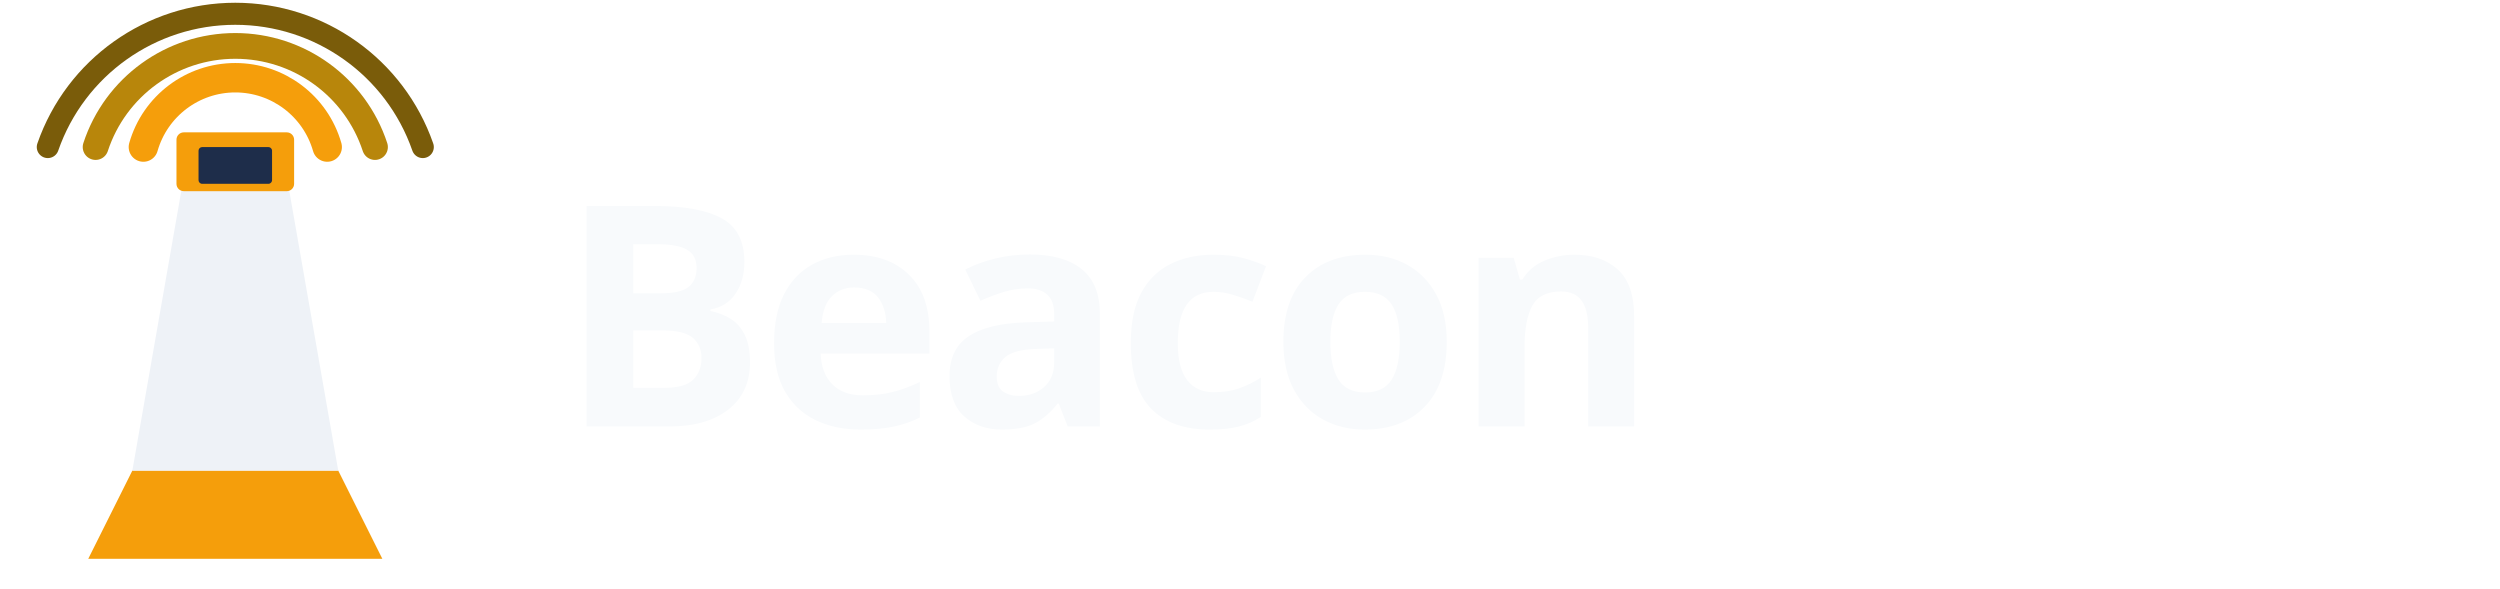
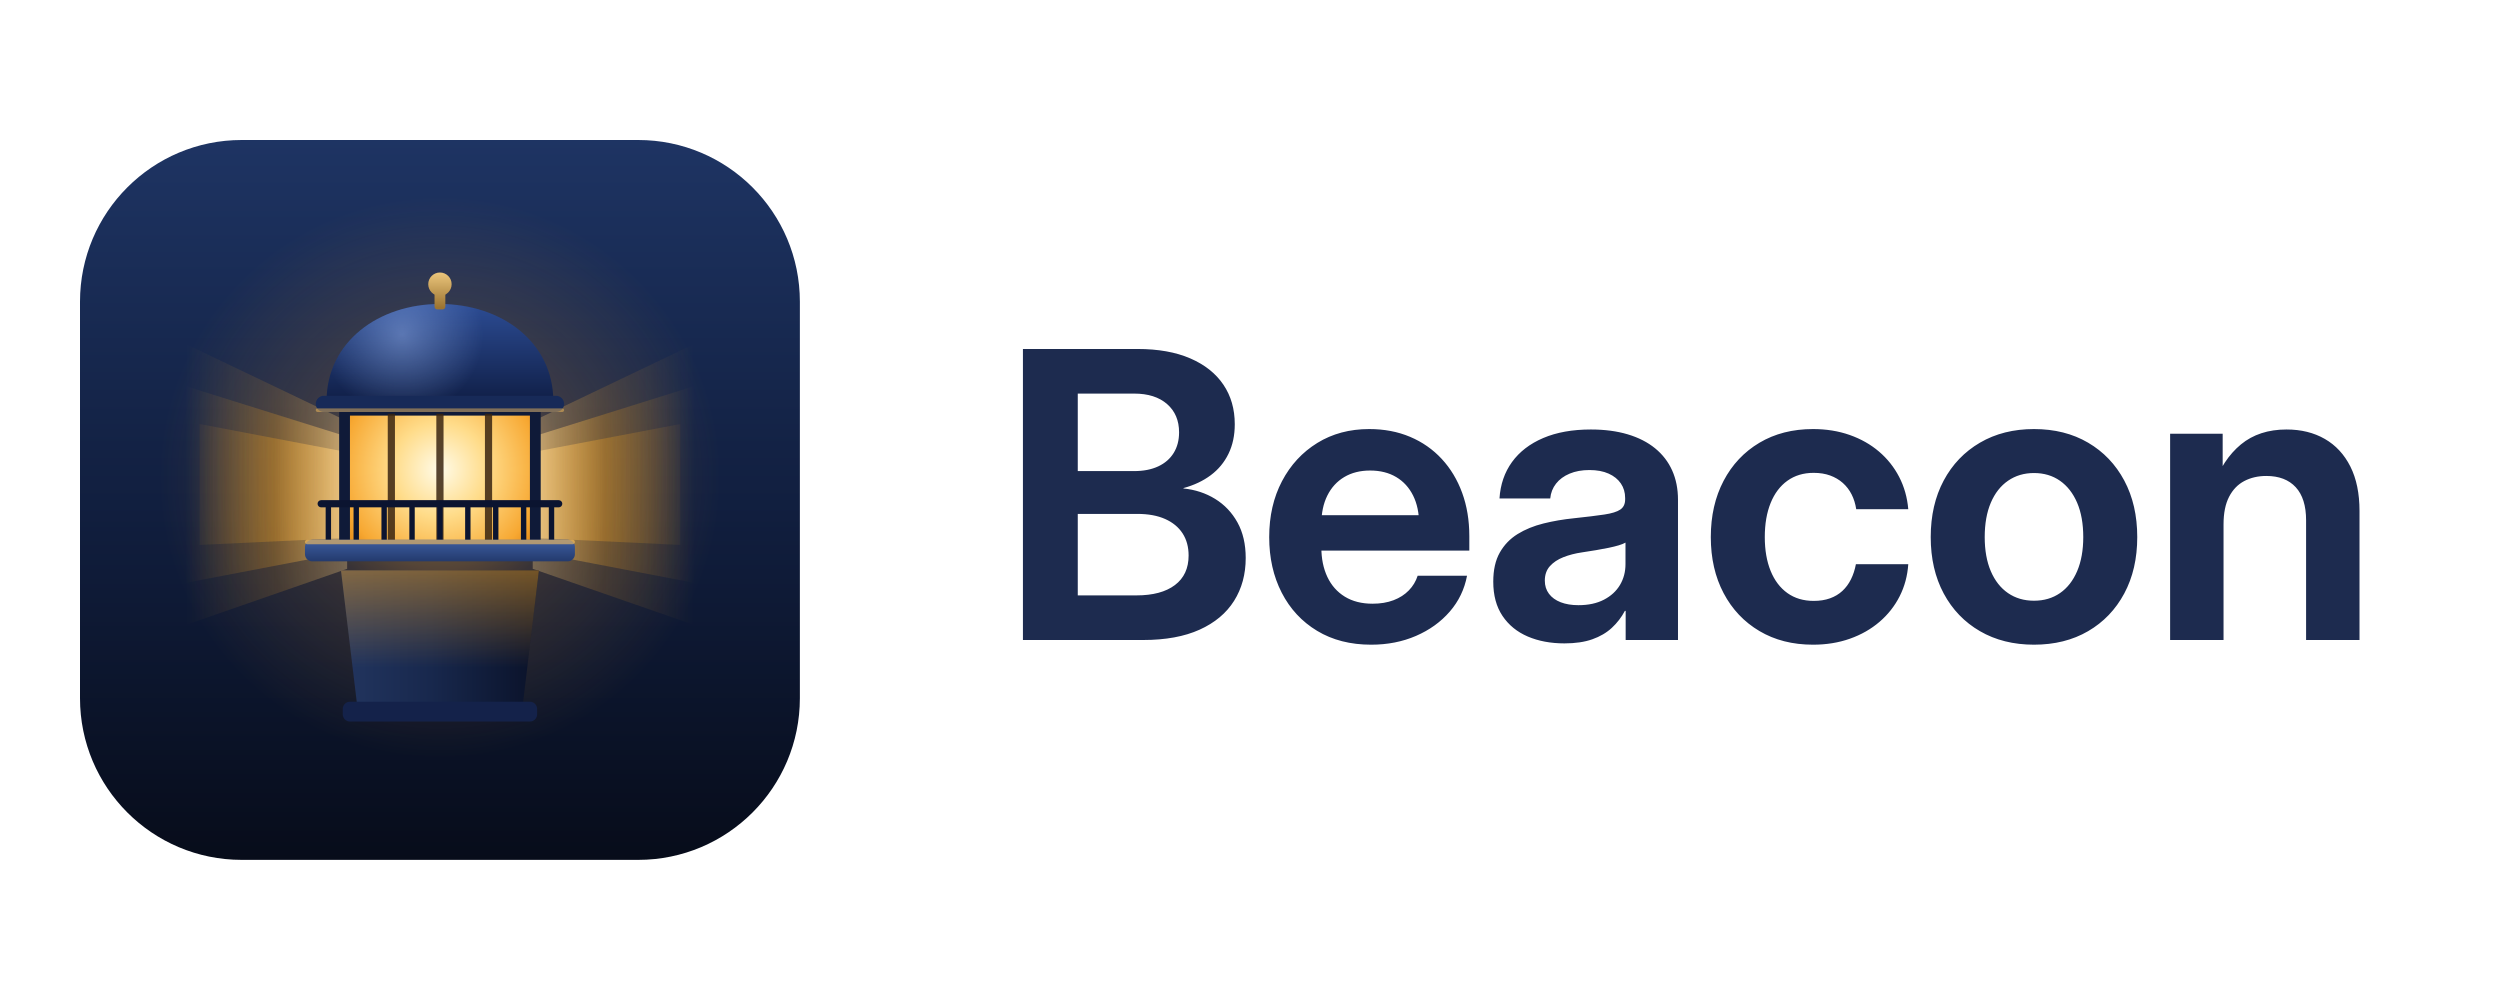
- <svg xmlns="http://www.w3.org/2000/svg" viewBox="0 0 340 80" fill="none">
-   <path d="M12 76 L52 76 L46 64 L18 64 Z" fill="#f59e0b" />
-   <path d="M18 64 L46 64 L39 24 L25 24 Z" fill="#eef2f7" />
-   <rect x="24" y="18" width="16" height="8" rx="1" fill="#f59e0b" />
-   <rect x="27" y="20" width="10" height="5" rx="0.5" fill="#1e2d4a" />
-   <path d="M19.5 20 A13 13 0 0 1 44.5 20" stroke="#f59e0b" stroke-width="4" stroke-linecap="round" fill="none" />
-   <path d="M13 20 A20 20 0 0 1 51 20" stroke="#b8860b" stroke-width="3.5" stroke-linecap="round" fill="none" />
-   <path d="M6.5 20 A27 27 0 0 1 57.5 20" stroke="#7a5c0a" stroke-width="3" stroke-linecap="round" fill="none" />
-   <text x="76" y="58" font-family="'Plus Jakarta Sans', system-ui, sans-serif" font-size="42" font-weight="600" letter-spacing="-0.02em" fill="#f8fafc">Beacon</text>
+ <svg xmlns="http://www.w3.org/2000/svg" viewBox="0 0 250 100" role="img" aria-label="Beacon">
+   <g transform="translate(8 14) scale(.0703)">
+     <clipPath id="sq">
+       <rect width="1024" height="1024" rx="230" />
+     </clipPath>
+     <g clip-path="url(#sq)">
+       <defs>
+         <linearGradient id="bg" x1="0" y1="0" x2="0" y2="1">
+           <stop offset="0" stop-color="#1e3463" />
+           <stop offset=".55" stop-color="#101d3c" />
+           <stop offset="1" stop-color="#070c1a" />
+         </linearGradient>
+         <radialGradient id="halo" cx="512" cy="480" r="400" gradientUnits="userSpaceOnUse">
+           <stop offset="0" stop-color="#ffb84a" stop-opacity=".6" />
+           <stop offset=".45" stop-color="#f59e2a" stop-opacity=".18" />
+           <stop offset="1" stop-color="#f59e2a" stop-opacity="0" />
+         </radialGradient>
+         <linearGradient id="beamL" x1="380" y1="0" x2="150" y2="0" gradientUnits="userSpaceOnUse">
+           <stop offset="0" stop-color="#ffd890" stop-opacity=".9" />
+           <stop offset=".45" stop-color="#f5a524" stop-opacity=".4" />
+           <stop offset="1" stop-color="#f5a524" stop-opacity="0" />
+         </linearGradient>
+         <linearGradient id="beamR" x1="644" y1="0" x2="874" y2="0" gradientUnits="userSpaceOnUse">
+           <stop offset="0" stop-color="#ffd890" stop-opacity=".9" />
+           <stop offset=".45" stop-color="#f5a524" stop-opacity=".4" />
+           <stop offset="1" stop-color="#f5a524" stop-opacity="0" />
+         </linearGradient>
+         <radialGradient id="lamp" cx="512" cy="480" r="130" gradientUnits="userSpaceOnUse">
+           <stop offset="0" stop-color="#fffbe8" />
+           <stop offset=".4" stop-color="#ffdc8a" />
+           <stop offset=".85" stop-color="#f7a832" />
+           <stop offset="1" stop-color="#e48a17" />
+         </radialGradient>
+         <linearGradient id="dome" x1="0" y1="296" x2="0" y2="404" gradientUnits="userSpaceOnUse">
+           <stop offset="0" stop-color="#2c4c94" />
+           <stop offset="1" stop-color="#101f47" />
+         </linearGradient>
+         <radialGradient id="domeHi" cx="470" cy="330" r="90" gradientUnits="userSpaceOnUse">
+           <stop offset="0" stop-color="#9fbcf5" stop-opacity=".45" />
+           <stop offset="1" stop-color="#8fb0ee" stop-opacity="0" />
+         </radialGradient>
+         <linearGradient id="tower" x1="404" y1="0" x2="620" y2="0" gradientUnits="userSpaceOnUse">
+           <stop offset="0" stop-color="#22355f" />
+           <stop offset=".45" stop-color="#18284d" />
+           <stop offset="1" stop-color="#0a1229" />
+         </linearGradient>
+         <linearGradient id="towerWarm" x1="0" y1="592" x2="0" y2="700" gradientUnits="userSpaceOnUse">
+           <stop offset="0" stop-color="#f5a524" stop-opacity=".45" />
+           <stop offset="1" stop-color="#f5a524" stop-opacity="0" />
+         </linearGradient>
+         <linearGradient id="brass" x1="0" y1="262" x2="0" y2="300" gradientUnits="userSpaceOnUse">
+           <stop offset="0" stop-color="#e9c47a" />
+           <stop offset="1" stop-color="#9c7432" />
+         </linearGradient>
+         <linearGradient id="deck" x1="0" y1="560" x2="0" y2="592" gradientUnits="userSpaceOnUse">
+           <stop offset="0" stop-color="#3a5a9c" />
+           <stop offset="1" stop-color="#1a2c58" />
+         </linearGradient>
+       </defs>
+       <rect width="1024" height="1024" fill="url(#bg)" />
+       <circle cx="512" cy="480" r="400" fill="url(#halo)" />
+       <path d="M380 400 L150 290 L150 690 L380 610 Z" fill="url(#beamL)" opacity=".35" />
+       <path d="M644 400 L874 290 L874 690 L644 610 Z" fill="url(#beamR)" opacity=".35" />
+       <path d="M380 422 L150 350 L150 630 L380 586 Z" fill="url(#beamL)" opacity=".6" />
+       <path d="M644 422 L874 350 L874 630 L644 586 Z" fill="url(#beamR)" opacity=".6" />
+       <path d="M380 444 L170 404 L170 576 L380 566 Z" fill="url(#beamL)" opacity=".7" />
+       <path d="M644 444 L854 404 L854 576 L644 566 Z" fill="url(#beamR)" opacity=".7" />
+       <g transform="translate(512 520) scale(1.28) translate(-512 -520)">
+         <path d="M402 592 L622 592 L604 742 L420 742 Z" fill="url(#tower)" />
+         <path d="M402 592 L622 592 L604 742 L420 742 Z" fill="url(#towerWarm)" />
+         <rect x="404" y="738" width="216" height="22" rx="8" fill="#14224a" />
+         <rect x="404" y="410" width="216" height="152" rx="6" fill="url(#lamp)" />
+         <rect x="404" y="410" width="216" height="10" fill="#0f1a38" />
+         <rect x="454" y="418" width="8" height="142" fill="#3a2410" opacity=".85" />
+         <rect x="508" y="418" width="8" height="142" fill="#3a2410" opacity=".85" />
+         <rect x="562" y="418" width="8" height="142" fill="#3a2410" opacity=".85" />
+         <rect x="400" y="410" width="12" height="152" rx="4" fill="#0f1a38" />
+         <rect x="612" y="410" width="12" height="152" rx="4" fill="#0f1a38" />
+         <path d="M386 404 C386 338 444 296 512 296 C580 296 638 338 638 404 Z" fill="url(#dome)" />
+         <path d="M386 404 C386 338 444 296 512 296 C580 296 638 338 638 404 Z" fill="url(#domeHi)" />
+         <rect x="374" y="398" width="276" height="18" rx="9" fill="#172a58" />
+         <rect x="374" y="412" width="276" height="4" rx="2" fill="#ffc35a" opacity=".45" />
+         <rect x="506" y="282" width="12" height="20" rx="3" fill="url(#brass)" />
+         <circle cx="512" cy="274" r="13" fill="url(#brass)" />
+         <rect x="385" y="520" width="6" height="40" rx="2" fill="#0b1430" />
+         <rect x="416" y="520" width="6" height="40" rx="2" fill="#0b1430" />
+         <rect x="447" y="520" width="6" height="40" rx="2" fill="#0b1430" />
+         <rect x="478" y="520" width="6" height="40" rx="2" fill="#0b1430" />
+         <rect x="509" y="520" width="6" height="40" rx="2" fill="#0b1430" />
+         <rect x="540" y="520" width="6" height="40" rx="2" fill="#0b1430" />
+         <rect x="571" y="520" width="6" height="40" rx="2" fill="#0b1430" />
+         <rect x="602" y="520" width="6" height="40" rx="2" fill="#0b1430" />
+         <rect x="633" y="520" width="6" height="40" rx="2" fill="#0b1430" />
+         <rect x="376" y="514" width="272" height="8" rx="4" fill="#0b1430" />
+         <rect x="362" y="558" width="300" height="24" rx="8" fill="url(#deck)" />
+         <rect x="362" y="558" width="300" height="5" rx="2.5" fill="#ffc35a" opacity=".6" />
+       </g>
+     </g>
+   </g>
+   <path fill="#1d2b4f" d="M102.293 64.0V34.898H113.75Q116.855 34.898 119.03 35.841Q121.204 36.784 122.34 38.469Q123.477 40.153 123.477 42.422Q123.477 44.091 122.849 45.378Q122.221 46.666 121.074 47.522Q119.927 48.379 118.346 48.808V48.847Q120.103 49.023 121.511 49.889Q122.919 50.754 123.745 52.241Q124.571 53.729 124.571 55.801Q124.571 58.237 123.407 60.086Q122.242 61.936 119.959 62.968Q117.675 64.0 114.328 64.0ZM107.777 59.539H113.643Q116.126 59.539 117.494 58.505Q118.861 57.472 118.861 55.551Q118.861 54.264 118.257 53.334Q117.652 52.405 116.511 51.898Q115.369 51.391 113.75 51.391H107.777ZM107.777 47.109H113.412Q114.815 47.109 115.823 46.638Q116.831 46.166 117.37 45.293Q117.908 44.42 117.908 43.234Q117.908 41.456 116.71 40.408Q115.512 39.359 113.412 39.359H107.777ZM137.114 64.469Q134.008 64.469 131.715 63.086Q129.423 61.704 128.171 59.268Q126.92 56.832 126.92 53.709Q126.92 50.556 128.199 48.119Q129.479 45.682 131.733 44.294Q133.987 42.906 136.915 42.906Q139.169 42.906 141.007 43.683Q142.846 44.46 144.173 45.892Q145.5 47.324 146.216 49.285Q146.932 51.245 146.932 53.612V55.058H128.924V51.521H144.312L141.91 52.411Q141.91 50.759 141.312 49.558Q140.714 48.356 139.619 47.705Q138.524 47.053 137.012 47.053Q135.519 47.053 134.425 47.705Q133.331 48.356 132.733 49.558Q132.135 50.759 132.135 52.411V54.74Q132.135 56.421 132.735 57.692Q133.336 58.964 134.483 59.667Q135.63 60.371 137.255 60.371Q138.438 60.371 139.354 60.022Q140.27 59.673 140.883 59.041Q141.497 58.41 141.766 57.573H146.703Q146.321 59.607 144.977 61.159Q143.632 62.71 141.602 63.589Q139.571 64.469 137.114 64.469ZM156.443 64.339Q154.384 64.339 152.78 63.653Q151.177 62.968 150.251 61.593Q149.326 60.219 149.326 58.168Q149.326 56.408 149.98 55.255Q150.634 54.103 151.761 53.406Q152.888 52.71 154.349 52.347Q155.811 51.984 157.406 51.824Q159.309 51.621 160.428 51.454Q161.548 51.286 162.031 50.956Q162.514 50.626 162.514 49.941V49.799Q162.514 48.974 162.086 48.346Q161.659 47.719 160.862 47.361Q160.065 47.004 158.945 47.004Q157.818 47.004 156.961 47.364Q156.104 47.724 155.603 48.364Q155.103 49.004 155.024 49.846H149.949Q150.082 47.749 151.2 46.204Q152.318 44.659 154.319 43.804Q156.319 42.949 159.086 42.949Q161.147 42.949 162.769 43.433Q164.391 43.917 165.513 44.833Q166.635 45.749 167.217 47.047Q167.799 48.346 167.799 49.975V64.0H162.566V61.088H162.488Q161.977 62.05 161.184 62.784Q160.391 63.519 159.231 63.929Q158.072 64.339 156.443 64.339ZM157.844 60.518Q159.339 60.518 160.393 59.97Q161.447 59.422 161.998 58.496Q162.549 57.57 162.549 56.416V54.26Q162.31 54.4 161.88 54.53Q161.45 54.66 160.87 54.78Q160.289 54.9 159.609 55.015Q158.929 55.13 158.199 55.238Q157.184 55.386 156.339 55.718Q155.494 56.051 154.988 56.617Q154.482 57.183 154.482 58.064Q154.482 58.828 154.899 59.381Q155.315 59.934 156.07 60.226Q156.825 60.518 157.844 60.518ZM181.301 64.469Q178.247 64.469 175.944 63.105Q173.641 61.741 172.36 59.315Q171.08 56.889 171.08 53.709Q171.08 50.519 172.36 48.082Q173.641 45.645 175.944 44.275Q178.247 42.906 181.301 42.906Q183.287 42.906 184.966 43.496Q186.645 44.086 187.901 45.158Q189.158 46.23 189.916 47.693Q190.674 49.155 190.827 50.92H185.622Q185.499 50.107 185.162 49.442Q184.824 48.777 184.282 48.295Q183.74 47.814 183.013 47.549Q182.286 47.285 181.371 47.285Q179.842 47.285 178.744 48.072Q177.647 48.858 177.063 50.3Q176.479 51.741 176.479 53.709Q176.479 55.657 177.063 57.092Q177.647 58.527 178.743 59.309Q179.84 60.09 181.371 60.09Q182.286 60.09 183.002 59.832Q183.719 59.574 184.239 59.092Q184.76 58.61 185.097 57.931Q185.435 57.252 185.59 56.42H190.827Q190.709 58.163 189.964 59.63Q189.22 61.097 187.953 62.183Q186.687 63.27 184.995 63.869Q183.303 64.469 181.301 64.469ZM203.398 64.469Q200.327 64.469 197.998 63.118Q195.668 61.768 194.37 59.346Q193.072 56.924 193.072 53.709Q193.072 50.483 194.37 48.055Q195.668 45.627 197.998 44.267Q200.327 42.906 203.398 42.906Q206.489 42.906 208.809 44.267Q211.129 45.627 212.427 48.055Q213.725 50.483 213.725 53.709Q213.725 56.924 212.427 59.346Q211.129 61.768 208.809 63.118Q206.489 64.469 203.398 64.469ZM203.398 60.072Q204.895 60.072 206 59.309Q207.105 58.545 207.716 57.113Q208.326 55.682 208.326 53.709Q208.326 51.706 207.716 50.279Q207.105 48.852 206 48.077Q204.895 47.303 203.398 47.303Q201.922 47.303 200.807 48.072Q199.691 48.841 199.081 50.273Q198.471 51.706 198.471 53.709Q198.471 55.692 199.081 57.119Q199.691 58.545 200.801 59.309Q201.911 60.072 203.398 60.072ZM222.354 52.439V64.0H217.012V43.375H222.267V48.683H221.294Q222.283 45.934 224.094 44.441Q225.905 42.949 228.654 42.949Q230.841 42.949 232.481 43.893Q234.12 44.836 235.036 46.652Q235.951 48.469 235.951 51.1V64.0H230.609V52.02Q230.609 49.845 229.572 48.72Q228.534 47.596 226.632 47.596Q225.392 47.596 224.425 48.105Q223.458 48.613 222.906 49.684Q222.354 50.754 222.354 52.439Z" />
</svg>
